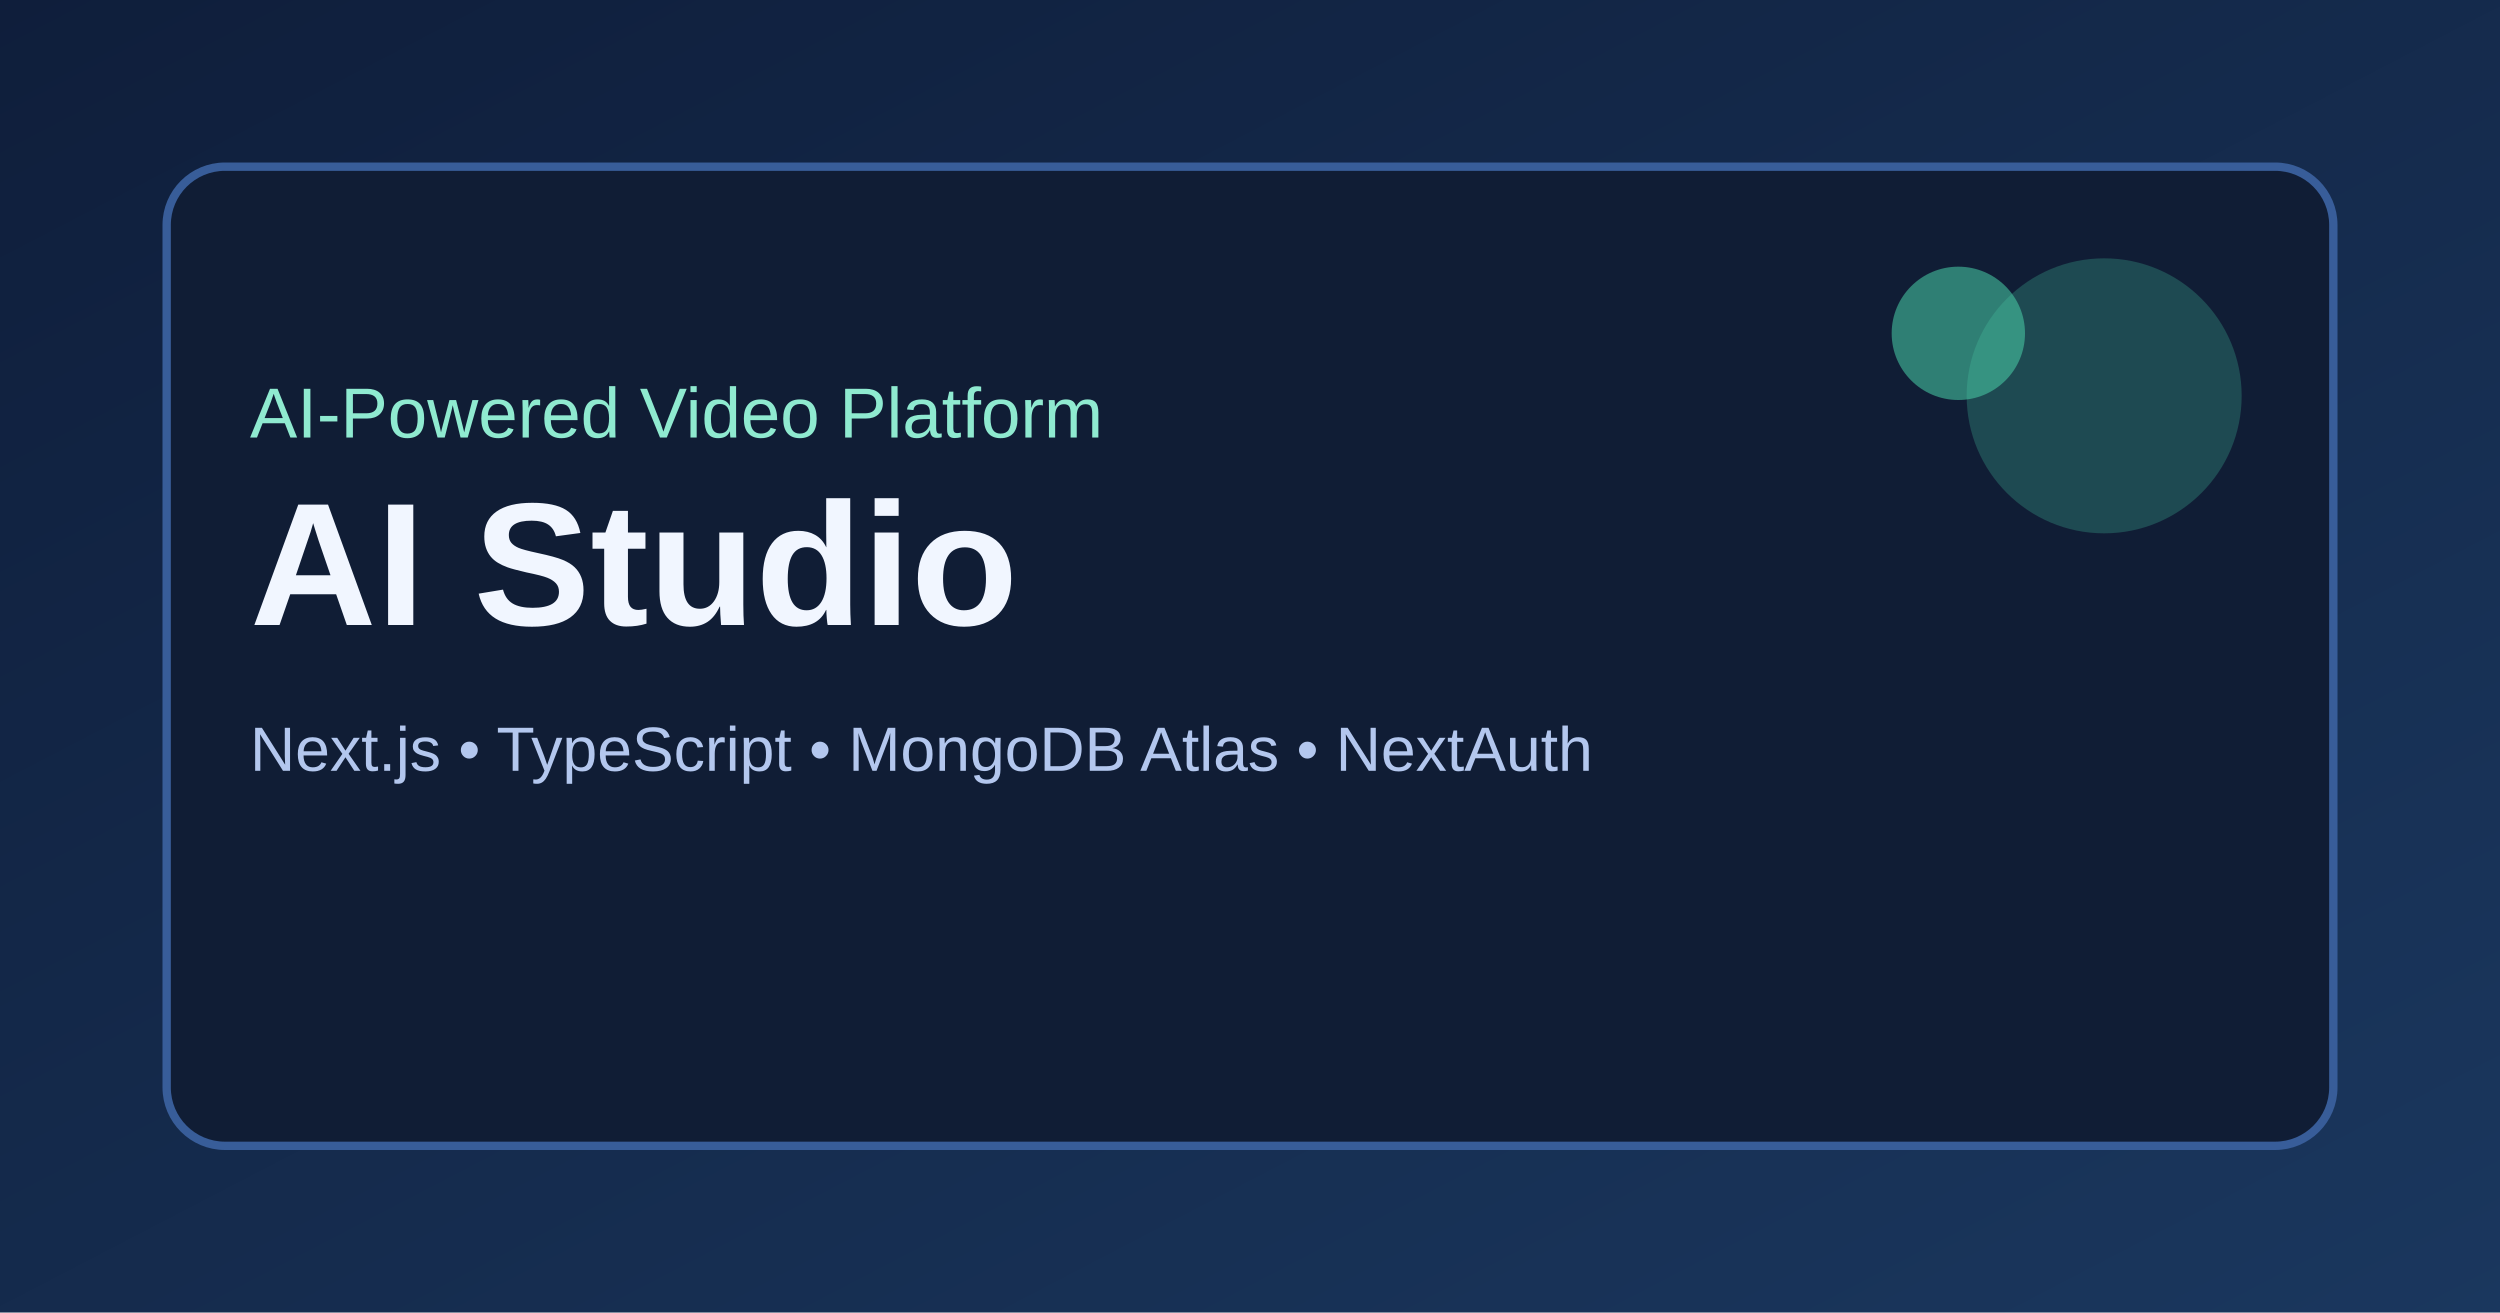
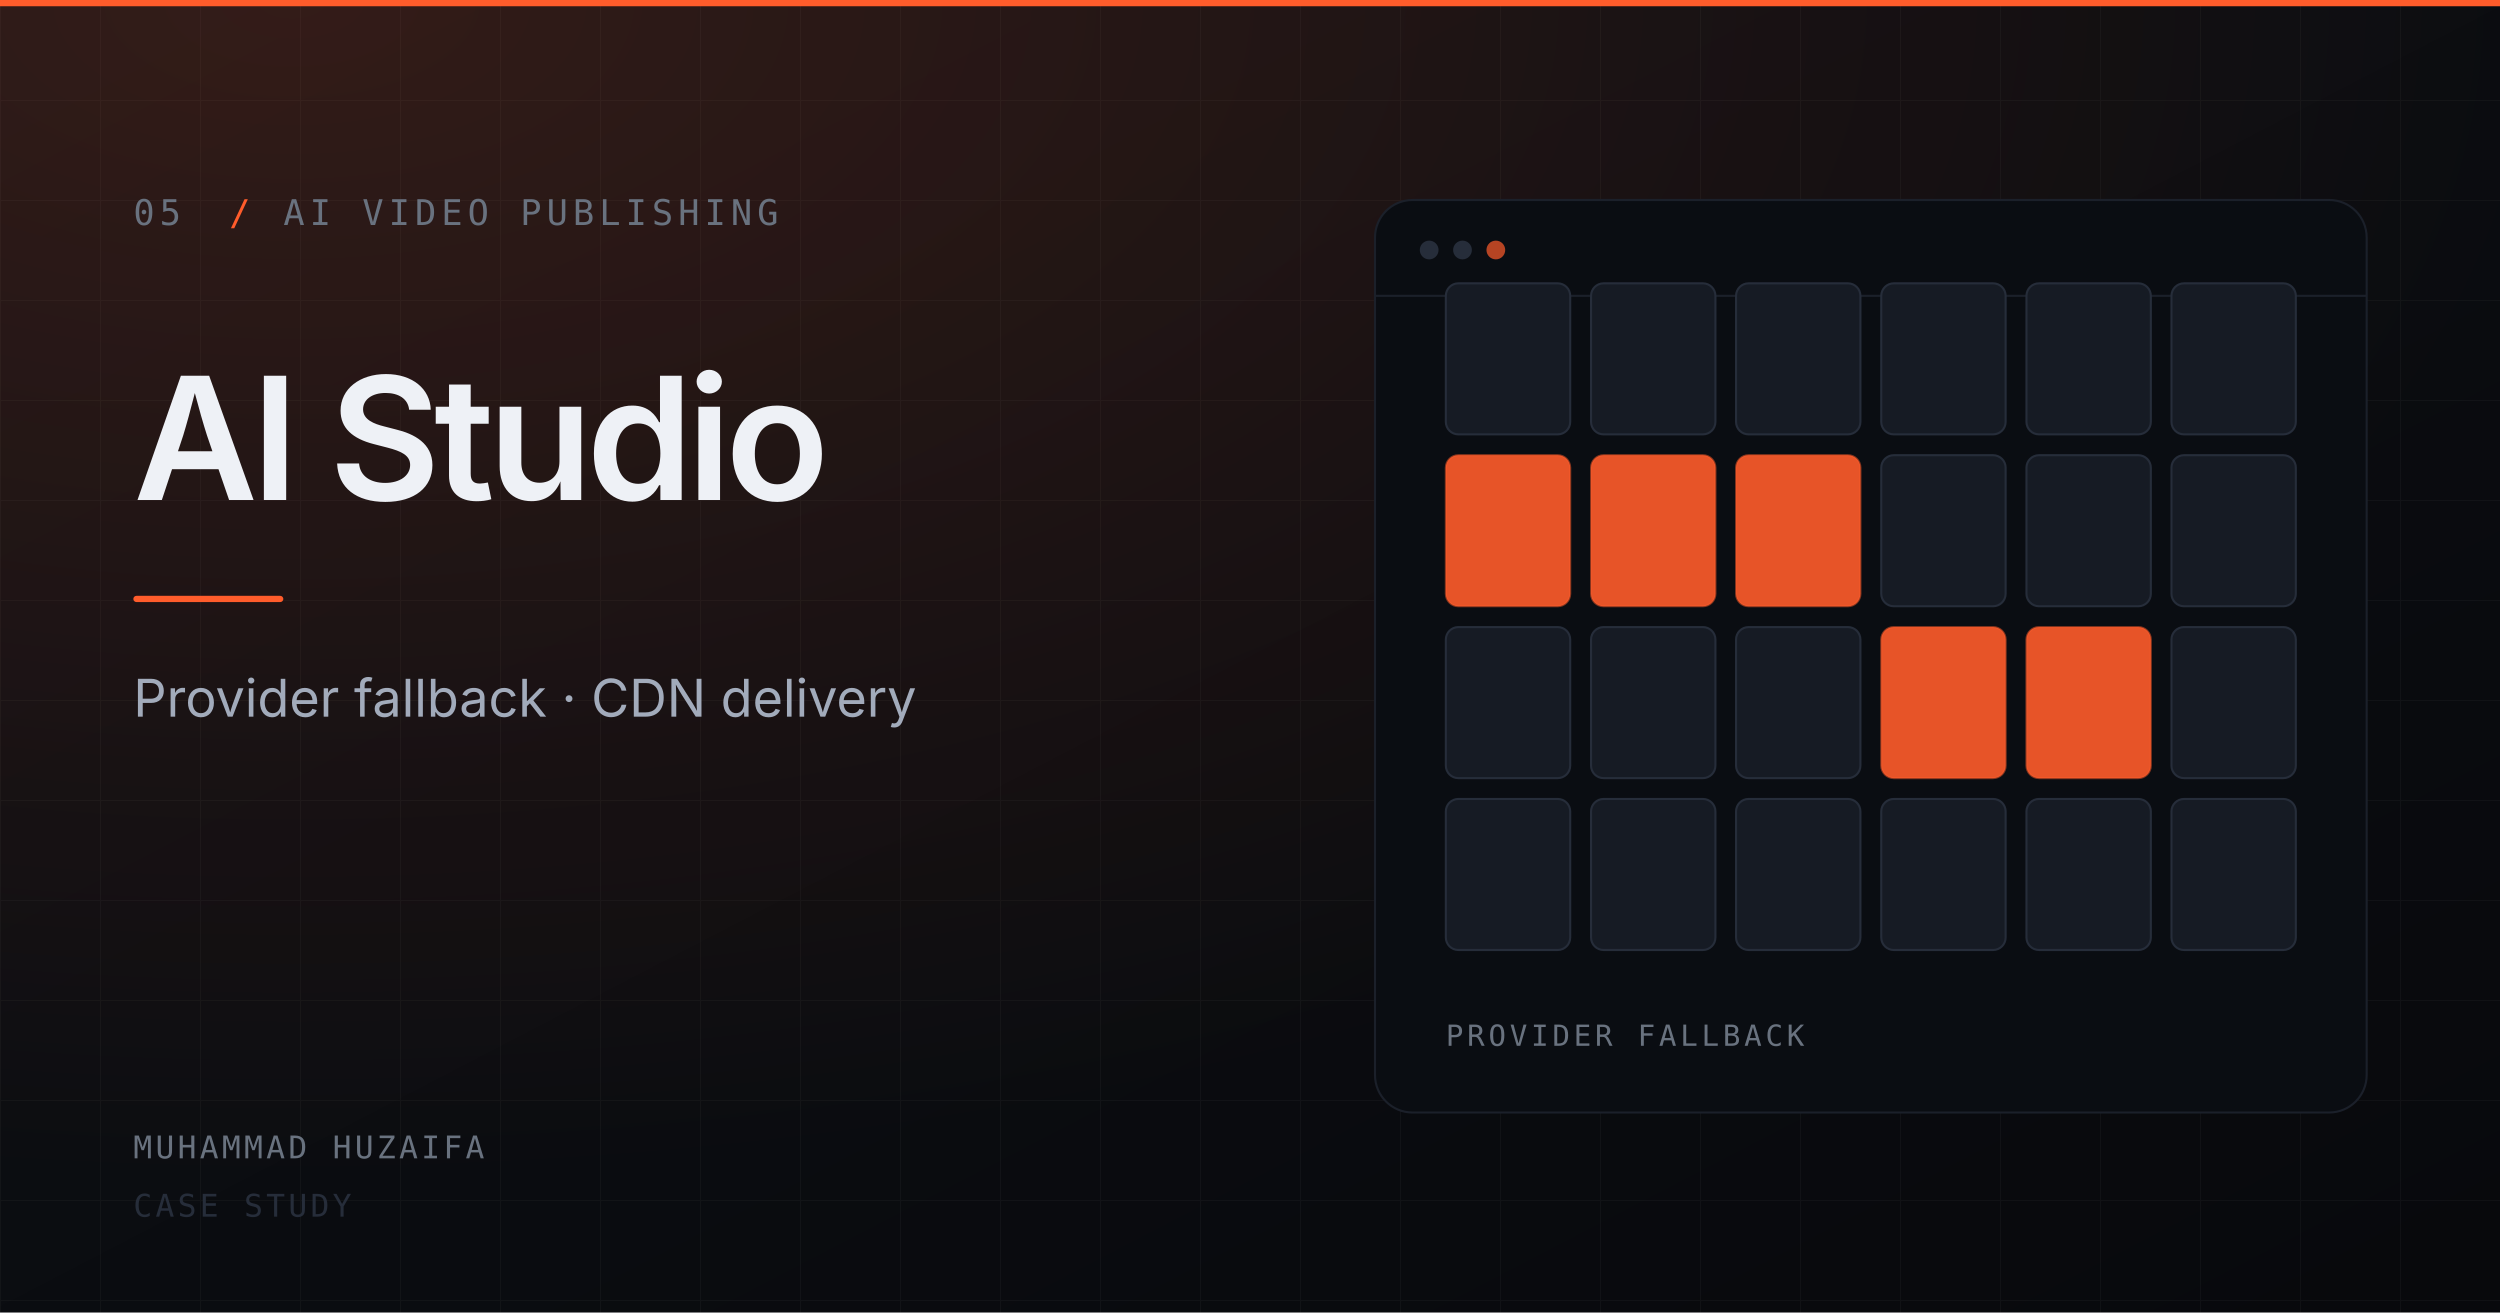
- <svg xmlns="http://www.w3.org/2000/svg" viewBox="0 0 1200 630" role="img" aria-label="AI Studio thumbnail">
+ <svg xmlns="http://www.w3.org/2000/svg" width="1200" height="630" viewBox="0 0 1200 630" role="img" aria-label="AI Studio — AI video publishing">
  <defs>
    <linearGradient id="bg" x1="0" y1="0" x2="1" y2="1">
-       <stop offset="0%" stop-color="#0f1e3b" />
-       <stop offset="100%" stop-color="#1a375e" />
+       <stop offset="0" stop-color="#0d1015" />
+       <stop offset="1" stop-color="#08090c" />
    </linearGradient>
+     <radialGradient id="glow" cx="0.12" cy="0" r="0.9">
+       <stop offset="0" stop-color="#ff5c2b" stop-opacity="0.16" />
+       <stop offset="1" stop-color="#ff5c2b" stop-opacity="0" />
+     </radialGradient>
+     <pattern id="grid" width="48" height="48" patternUnits="userSpaceOnUse">
+       <path d="M48 0H0V48" fill="none" stroke="#ffffff" stroke-opacity="0.035" stroke-width="1" />
+     </pattern>
  </defs>
  <rect width="1200" height="630" fill="url(#bg)" />
-   <rect x="80" y="80" width="1040" height="470" rx="28" fill="#101d35" stroke="#385d99" stroke-width="4" />
-   <text x="120" y="210" fill="#8fead0" font-size="34" font-family="Arial, sans-serif">AI-Powered Video Platform</text>
-   <text x="120" y="300" fill="#f1f6ff" font-size="84" font-weight="700" font-family="Arial, sans-serif">AI Studio</text>
-   <text x="120" y="370" fill="#b3c7ee" font-size="30" font-family="Arial, sans-serif">Next.js • TypeScript • MongoDB Atlas • NextAuth</text>
-   <circle cx="1010" cy="190" r="66" fill="#49d0a8" fill-opacity="0.25" />
-   <circle cx="940" cy="160" r="32" fill="#49d0a8" fill-opacity="0.55" />
+   <rect width="1200" height="630" fill="url(#grid)" />
+   <rect width="1200" height="630" fill="url(#glow)" />
+   <rect x="0" y="0" width="1200" height="3" fill="#ff5c2b" />
+   <g font-family="'JetBrains Mono', ui-monospace, 'SF Mono', Menlo, monospace" font-size="17" letter-spacing="2.4" fill="#69727f">
+     <text x="64" y="108">05</text>
+     <text x="110" y="108" fill="#ff5c2b">/</text>
+     <text x="136" y="108">AI VIDEO PUBLISHING</text>
+   </g>
+   <text x="64" y="240" font-family="Inter, 'Space Grotesk', ui-sans-serif, system-ui, -apple-system, 'Segoe UI', sans-serif" font-size="82" font-weight="600" letter-spacing="-3" fill="#eef1f6">AI Studio</text>
+   <rect x="64" y="286" width="72" height="3" rx="1.5" fill="#ff5c2b" />
+   <text x="64" y="344" font-family="Inter, 'Space Grotesk', ui-sans-serif, system-ui, -apple-system, 'Segoe UI', sans-serif" font-size="25" fill="#a2abbb">Provider fallback · CDN delivery</text>
+   <g font-family="'JetBrains Mono', ui-monospace, 'SF Mono', Menlo, monospace" font-size="15" letter-spacing="1.6" fill="#69727f">
+     <text x="64" y="556">MUHAMMAD HUZAIFA</text>
+     <text x="64" y="584" fill="#262d3a">CASE STUDY</text>
+   </g>
+   <rect x="660" y="96" width="476" height="438" rx="18" fill="#0a0d12" stroke="#1b202a" />
+   <g>
+     <circle cx="686" cy="120" r="4.5" fill="#262d3a" />
+     <circle cx="702" cy="120" r="4.5" fill="#262d3a" />
+     <circle cx="718" cy="120" r="4.5" fill="#ff5c2b" fill-opacity="0.7" />
+   </g>
+   <line x1="660" y1="142" x2="1136" y2="142" stroke="#1b202a" />
+   <g>
+     <rect x="694.0" y="136.0" width="59.7" height="72.5" rx="6" fill="#161b24" fill-opacity="1" stroke="#262d3a" stroke-opacity="1" />
+     <rect x="763.7" y="136.0" width="59.7" height="72.5" rx="6" fill="#161b24" fill-opacity="1" stroke="#262d3a" stroke-opacity="1" />
+     <rect x="833.3" y="136.0" width="59.7" height="72.5" rx="6" fill="#161b24" fill-opacity="1" stroke="#262d3a" stroke-opacity="1" />
+     <rect x="903.0" y="136.0" width="59.7" height="72.5" rx="6" fill="#161b24" fill-opacity="1" stroke="#262d3a" stroke-opacity="1" />
+     <rect x="972.7" y="136.0" width="59.7" height="72.5" rx="6" fill="#161b24" fill-opacity="1" stroke="#262d3a" stroke-opacity="1" />
+     <rect x="1042.3" y="136.0" width="59.7" height="72.5" rx="6" fill="#161b24" fill-opacity="1" stroke="#262d3a" stroke-opacity="1" />
+     <rect x="694.0" y="218.5" width="59.7" height="72.5" rx="6" fill="#ff5c2b" fill-opacity="0.9" stroke="#ff5c2b" stroke-opacity="0.5" />
+     <rect x="763.7" y="218.5" width="59.7" height="72.5" rx="6" fill="#ff5c2b" fill-opacity="0.9" stroke="#ff5c2b" stroke-opacity="0.5" />
+     <rect x="833.3" y="218.5" width="59.7" height="72.5" rx="6" fill="#ff5c2b" fill-opacity="0.9" stroke="#ff5c2b" stroke-opacity="0.5" />
+     <rect x="903.0" y="218.5" width="59.7" height="72.5" rx="6" fill="#161b24" fill-opacity="1" stroke="#262d3a" stroke-opacity="1" />
+     <rect x="972.7" y="218.5" width="59.7" height="72.5" rx="6" fill="#161b24" fill-opacity="1" stroke="#262d3a" stroke-opacity="1" />
+     <rect x="1042.3" y="218.5" width="59.7" height="72.5" rx="6" fill="#161b24" fill-opacity="1" stroke="#262d3a" stroke-opacity="1" />
+     <rect x="694.0" y="301.0" width="59.7" height="72.5" rx="6" fill="#161b24" fill-opacity="1" stroke="#262d3a" stroke-opacity="1" />
+     <rect x="763.7" y="301.0" width="59.7" height="72.5" rx="6" fill="#161b24" fill-opacity="1" stroke="#262d3a" stroke-opacity="1" />
+     <rect x="833.3" y="301.0" width="59.7" height="72.5" rx="6" fill="#161b24" fill-opacity="1" stroke="#262d3a" stroke-opacity="1" />
+     <rect x="903.0" y="301.0" width="59.7" height="72.5" rx="6" fill="#ff5c2b" fill-opacity="0.9" stroke="#ff5c2b" stroke-opacity="0.5" />
+     <rect x="972.7" y="301.0" width="59.7" height="72.5" rx="6" fill="#ff5c2b" fill-opacity="0.9" stroke="#ff5c2b" stroke-opacity="0.5" />
+     <rect x="1042.3" y="301.0" width="59.7" height="72.5" rx="6" fill="#161b24" fill-opacity="1" stroke="#262d3a" stroke-opacity="1" />
+     <rect x="694.0" y="383.5" width="59.7" height="72.5" rx="6" fill="#161b24" fill-opacity="1" stroke="#262d3a" stroke-opacity="1" />
+     <rect x="763.7" y="383.5" width="59.7" height="72.5" rx="6" fill="#161b24" fill-opacity="1" stroke="#262d3a" stroke-opacity="1" />
+     <rect x="833.3" y="383.5" width="59.7" height="72.5" rx="6" fill="#161b24" fill-opacity="1" stroke="#262d3a" stroke-opacity="1" />
+     <rect x="903.0" y="383.5" width="59.7" height="72.5" rx="6" fill="#161b24" fill-opacity="1" stroke="#262d3a" stroke-opacity="1" />
+     <rect x="972.7" y="383.5" width="59.7" height="72.5" rx="6" fill="#161b24" fill-opacity="1" stroke="#262d3a" stroke-opacity="1" />
+     <rect x="1042.3" y="383.5" width="59.7" height="72.5" rx="6" fill="#161b24" fill-opacity="1" stroke="#262d3a" stroke-opacity="1" />
+   </g>
+   <text x="694" y="502" font-family="'JetBrains Mono', ui-monospace, 'SF Mono', Menlo, monospace" font-size="14" letter-spacing="1.8" fill="#69727f">PROVIDER FALLBACK</text>
</svg>
